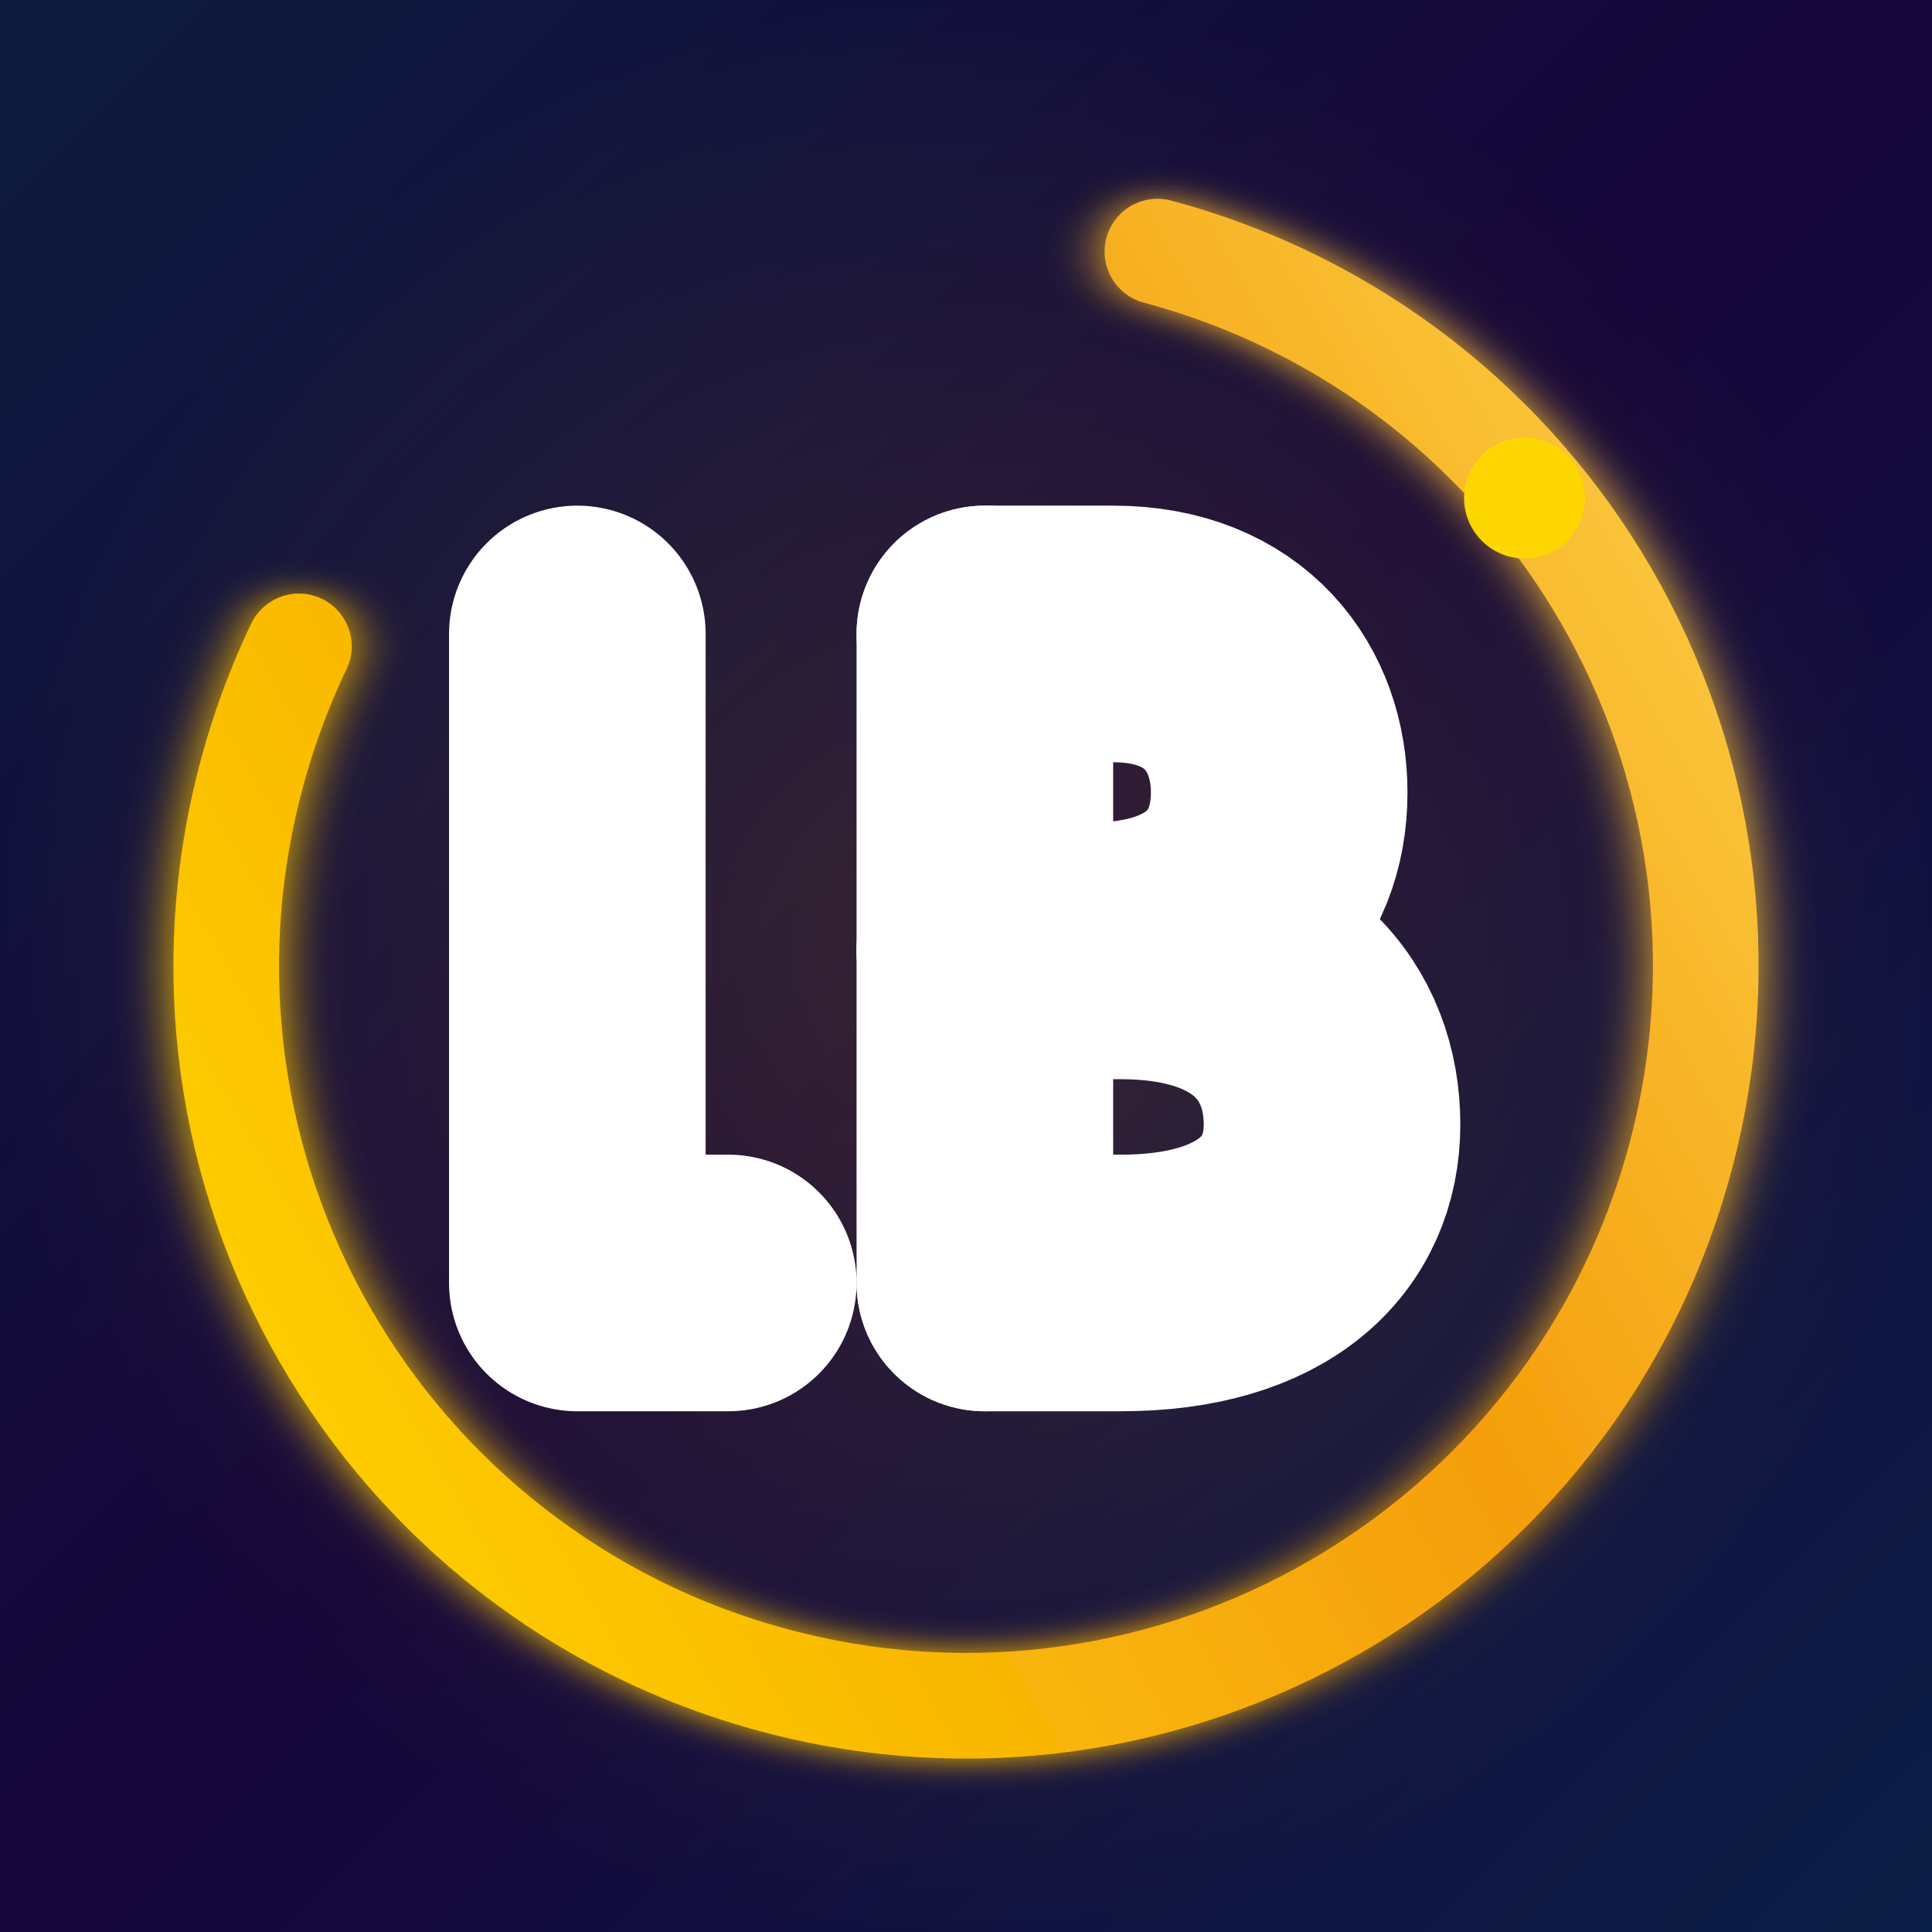
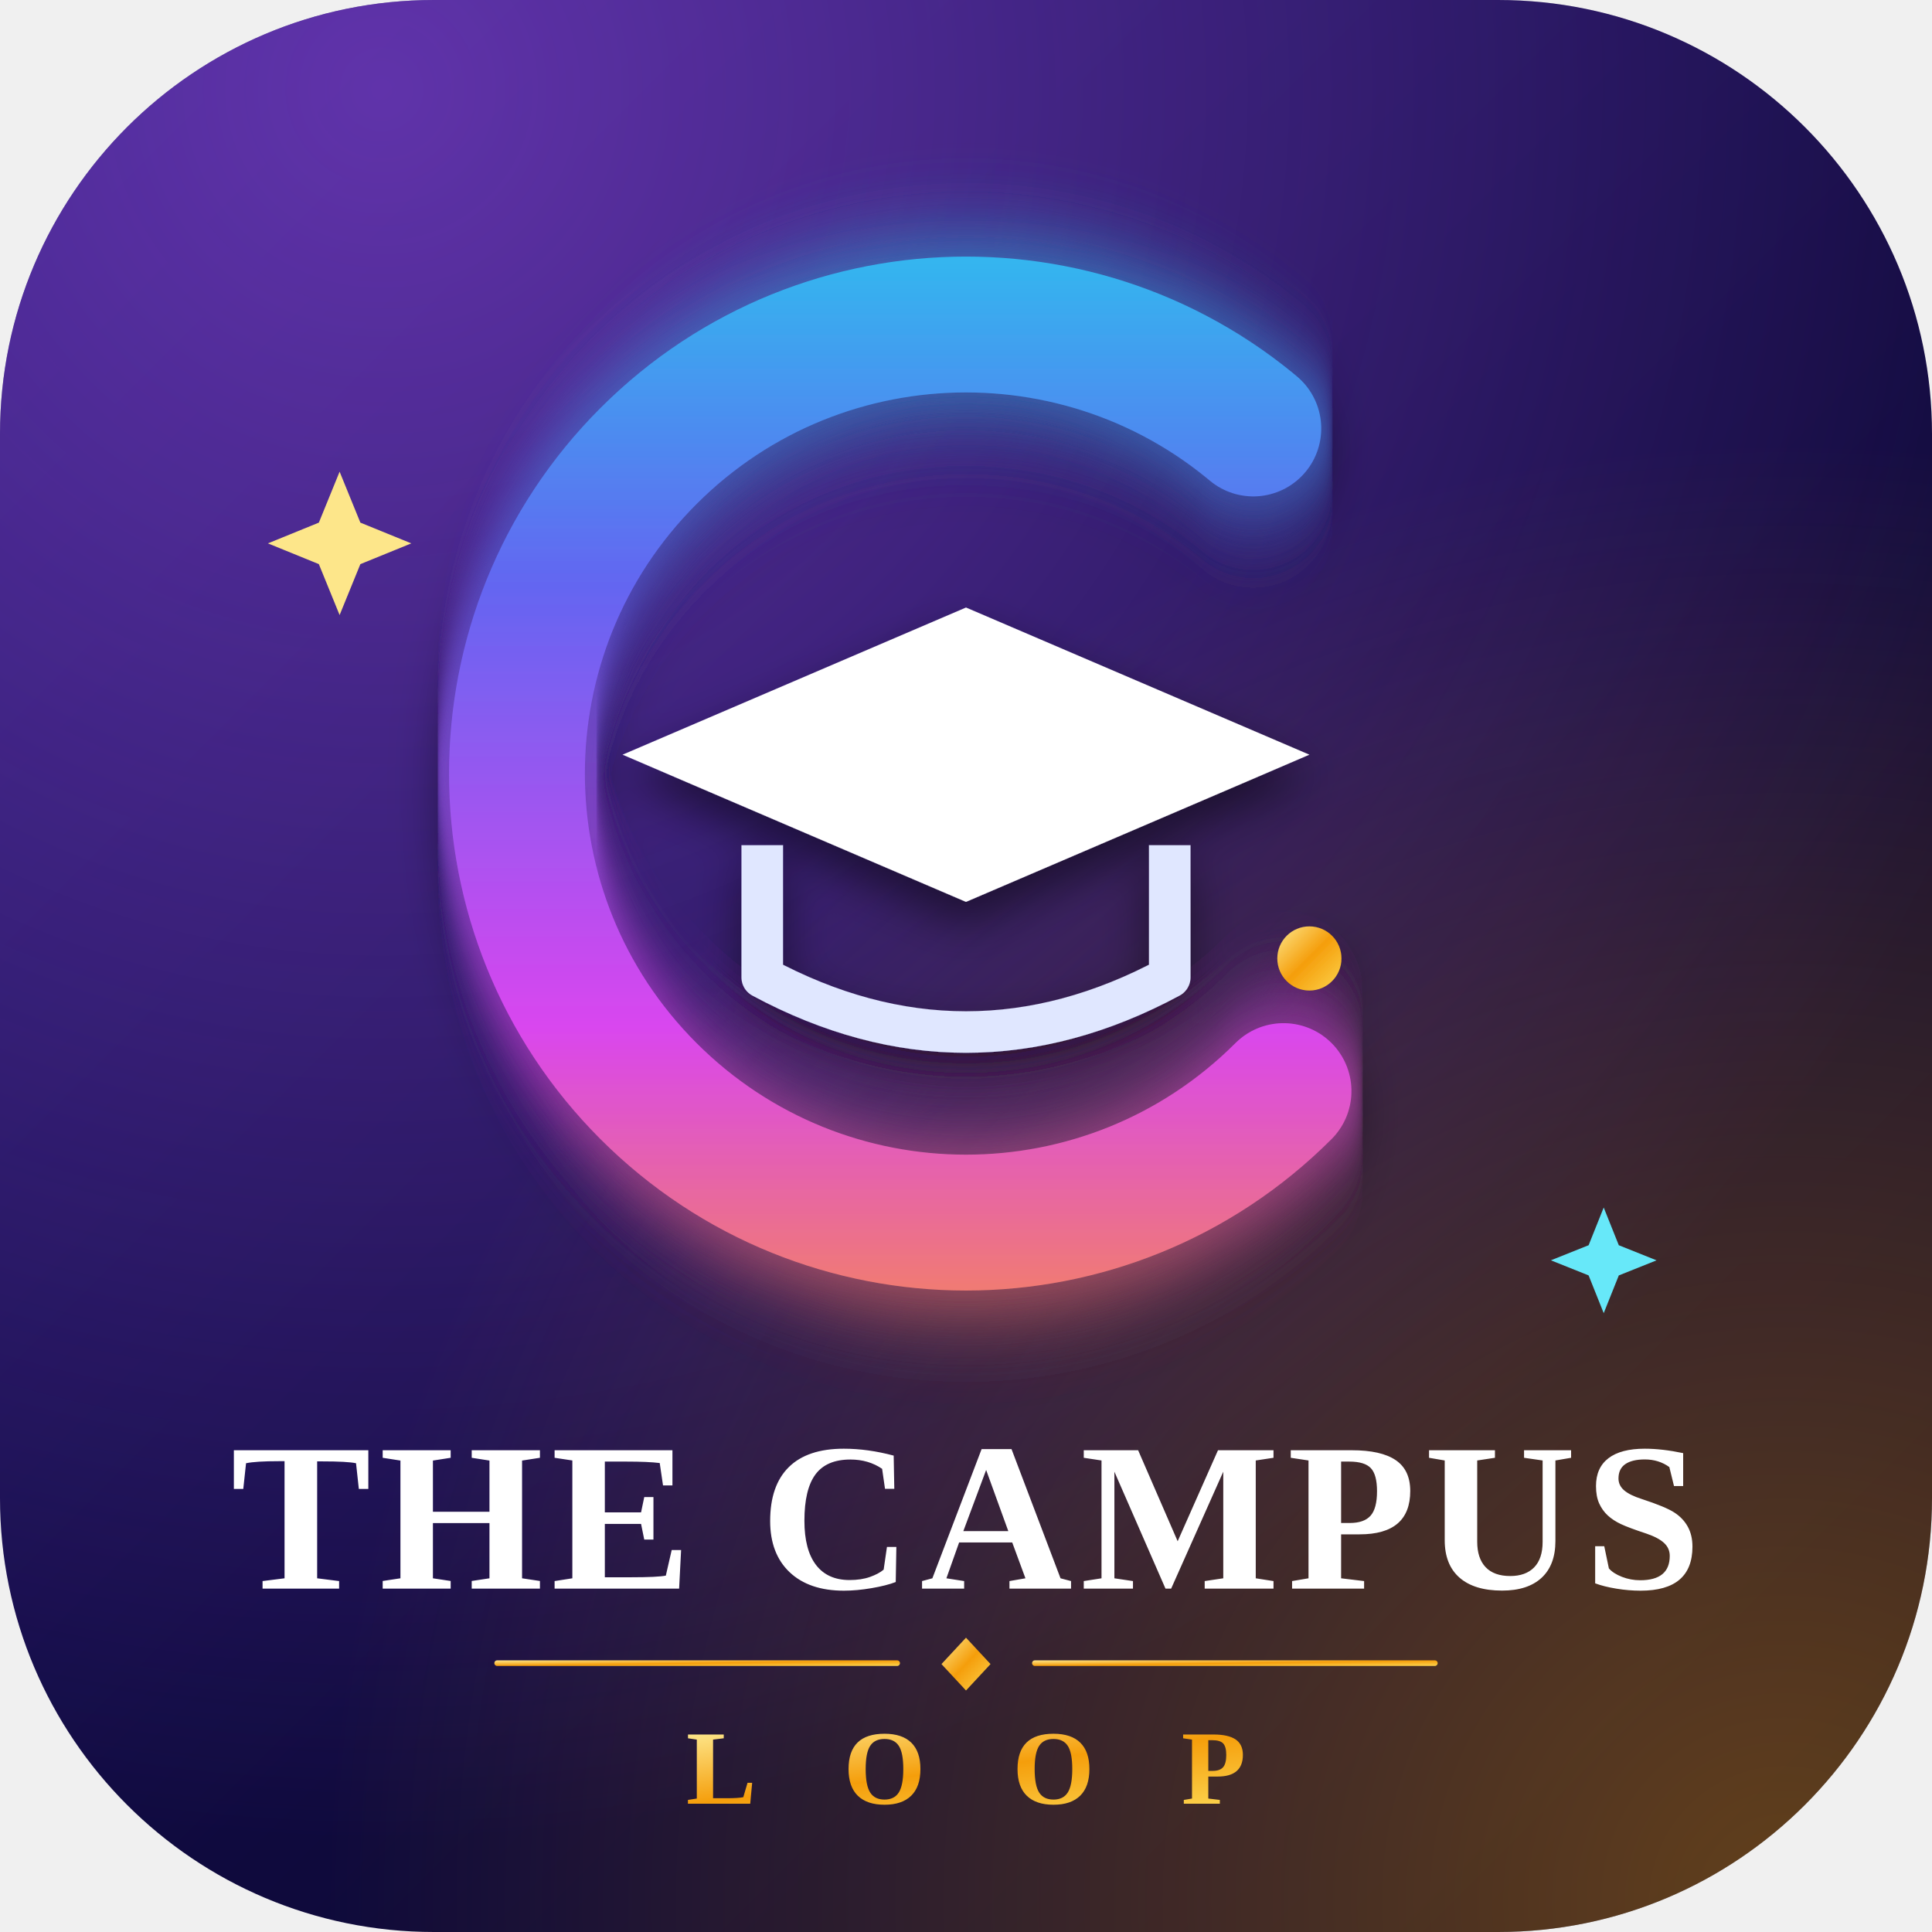
- <svg xmlns="http://www.w3.org/2000/svg" viewBox="0 0 1024 1024" role="img" aria-label="Loopy Brains">
+ <svg xmlns="http://www.w3.org/2000/svg" viewBox="0 0 1024 1024" width="1024" height="1024">
  <defs>
    <linearGradient id="bg" x1="0" y1="0" x2="1" y2="1">
-       <stop offset="0" stop-color="#0d1b3e" />
-       <stop offset=".5" stop-color="#16063a" />
-       <stop offset="1" stop-color="#0b1e45" />
+       <stop offset="0" stop-color="#1b1466" />
+       <stop offset=".55" stop-color="#0f0a3d" />
+       <stop offset="1" stop-color="#070522" />
    </linearGradient>
+     <radialGradient id="glowA" cx=".2" cy=".05" r=".9">
+       <stop offset="0" stop-color="#a855f7" stop-opacity=".5" />
+       <stop offset="1" stop-color="#a855f7" stop-opacity="0" />
+     </radialGradient>
+     <radialGradient id="glowB" cx=".92" cy=".98" r=".75">
+       <stop offset="0" stop-color="#f59e0b" stop-opacity=".38" />
+       <stop offset="1" stop-color="#f59e0b" stop-opacity="0" />
+     </radialGradient>
    <linearGradient id="ring" x1="0" y1="0" x2="1" y2="1">
-       <stop offset="0" stop-color="#ffd700" />
-       <stop offset=".6" stop-color="#f59e0b" />
+       <stop offset="0" stop-color="#22d3ee" />
+       <stop offset=".35" stop-color="#6366f1" />
+       <stop offset=".7" stop-color="#d946ef" />
+       <stop offset="1" stop-color="#fb923c" />
+     </linearGradient>
+     <linearGradient id="gold" x1="0" y1="0" x2="1" y2="1">
+       <stop offset="0" stop-color="#fde68a" />
+       <stop offset=".5" stop-color="#f59e0b" />
      <stop offset="1" stop-color="#fcd34d" />
    </linearGradient>
-     <radialGradient id="glow" cx=".5" cy=".5" r=".5">
-       <stop offset="0" stop-color="#ffd700" stop-opacity=".14" />
-       <stop offset="1" stop-color="#ffd700" stop-opacity="0" />
-     </radialGradient>
-     <filter id="ringGlow" x="-20%" y="-20%" width="140%" height="140%">
-       <feGaussianBlur stdDeviation="12" result="blur" />
-       <feMerge>
-         <feMergeNode in="blur" />
-         <feMergeNode in="SourceGraphic" />
-       </feMerge>
+     <linearGradient id="page" x1="0" y1="0" x2="0" y2="1">
+       <stop offset="0" stop-color="#ffffff" />
+       <stop offset="1" stop-color="#c7d2fe" />
+     </linearGradient>
+     <filter id="soft" x="-30%" y="-30%" width="160%" height="160%">
+       <feGaussianBlur stdDeviation="16" />
+     </filter>
+     <filter id="drop" x="-30%" y="-30%" width="160%" height="160%">
+       <feDropShadow dx="0" dy="12" stdDeviation="12" flood-color="#000" flood-opacity=".5" />
    </filter>
  </defs>
-   <rect width="1024" height="1024" fill="url(#bg)" />
-   <rect width="1024" height="1024" fill="url(#glow)" />
-   <circle cx="512" cy="512" r="392" fill="none" stroke="url(#ring)" stroke-width="56" stroke-linecap="round" stroke-dasharray="1920 544" transform="rotate(-75 512 512)" filter="url(#ringGlow)" />
-   <circle cx="808" cy="264" r="32" fill="#ffd700" />
-   <g fill="none" stroke="#ffffff" stroke-width="68" stroke-linecap="round" stroke-linejoin="round" transform="translate(-82 0) scale(2)">
-     <path d="M194 168V340H234" />
-     <path d="M302 168V340" />
-     <path d="M302 168H336C366 168 380 188 380 210C380 234 364 252 330 252H302" />
-     <path d="M302 252H338C378 252 394 274 394 298C394 322 376 340 338 340H302" />
+   <rect width="1024" height="1024" rx="230" fill="url(#bg)" />
+   <rect width="1024" height="1024" rx="230" fill="url(#glowA)" />
+   <rect width="1024" height="1024" rx="230" fill="url(#glowB)" />
+   <g filter="url(#drop)">
+     <circle cx="512" cy="410" r="238" fill="none" stroke="url(#ring)" stroke-width="84" stroke-linecap="round" stroke-dasharray="1100 396" transform="rotate(45 512 410)" filter="url(#soft)" opacity=".6" />
+     <circle cx="512" cy="410" r="238" fill="none" stroke="url(#ring)" stroke-width="72" stroke-linecap="round" stroke-dasharray="1100 396" transform="rotate(45 512 410)" />
+     <path d="M330 400 L512 322 L694 400 L512 478 Z" fill="#ffffff" />
+     <path d="M404 448 v70 q108 58 216 0 v-70" fill="none" stroke="#e0e7ff" stroke-width="22" stroke-linejoin="round" />
+     <path d="M694 400 v96" stroke="url(#gold)" stroke-width="10" stroke-linecap="round" />
+     <circle cx="694" cy="508" r="17" fill="url(#gold)" />
+   </g>
+   <path d="M180 250 l11 27 27 11 -27 11 -11 27 -11 -27 -27 -11 27 -11z" fill="#fde68a" />
+   <path d="M850 640 l8 20 20 8 -20 8 -8 20 -8 -20 -20 -8 20 -8z" fill="#67e8f9" />
+   <g font-family="'Bitstream Charter','Georgia','Times New Roman',serif" text-anchor="middle" font-weight="700">
+     <text x="512" y="842" font-size="112" letter-spacing="4" fill="#ffffff">THE CAMPUS</text>
+     <rect x="262" y="880" width="215" height="3" rx="1.5" fill="url(#gold)" />
+     <rect x="547" y="880" width="215" height="3" rx="1.5" fill="url(#gold)" />
+     <path d="M512 868 l13 14 -13 14 -13 -14z" fill="url(#gold)" />
+     <text x="512" y="956" font-size="56" letter-spacing="46" font-weight="600" fill="url(#gold)">LOOP</text>
  </g>
</svg>
